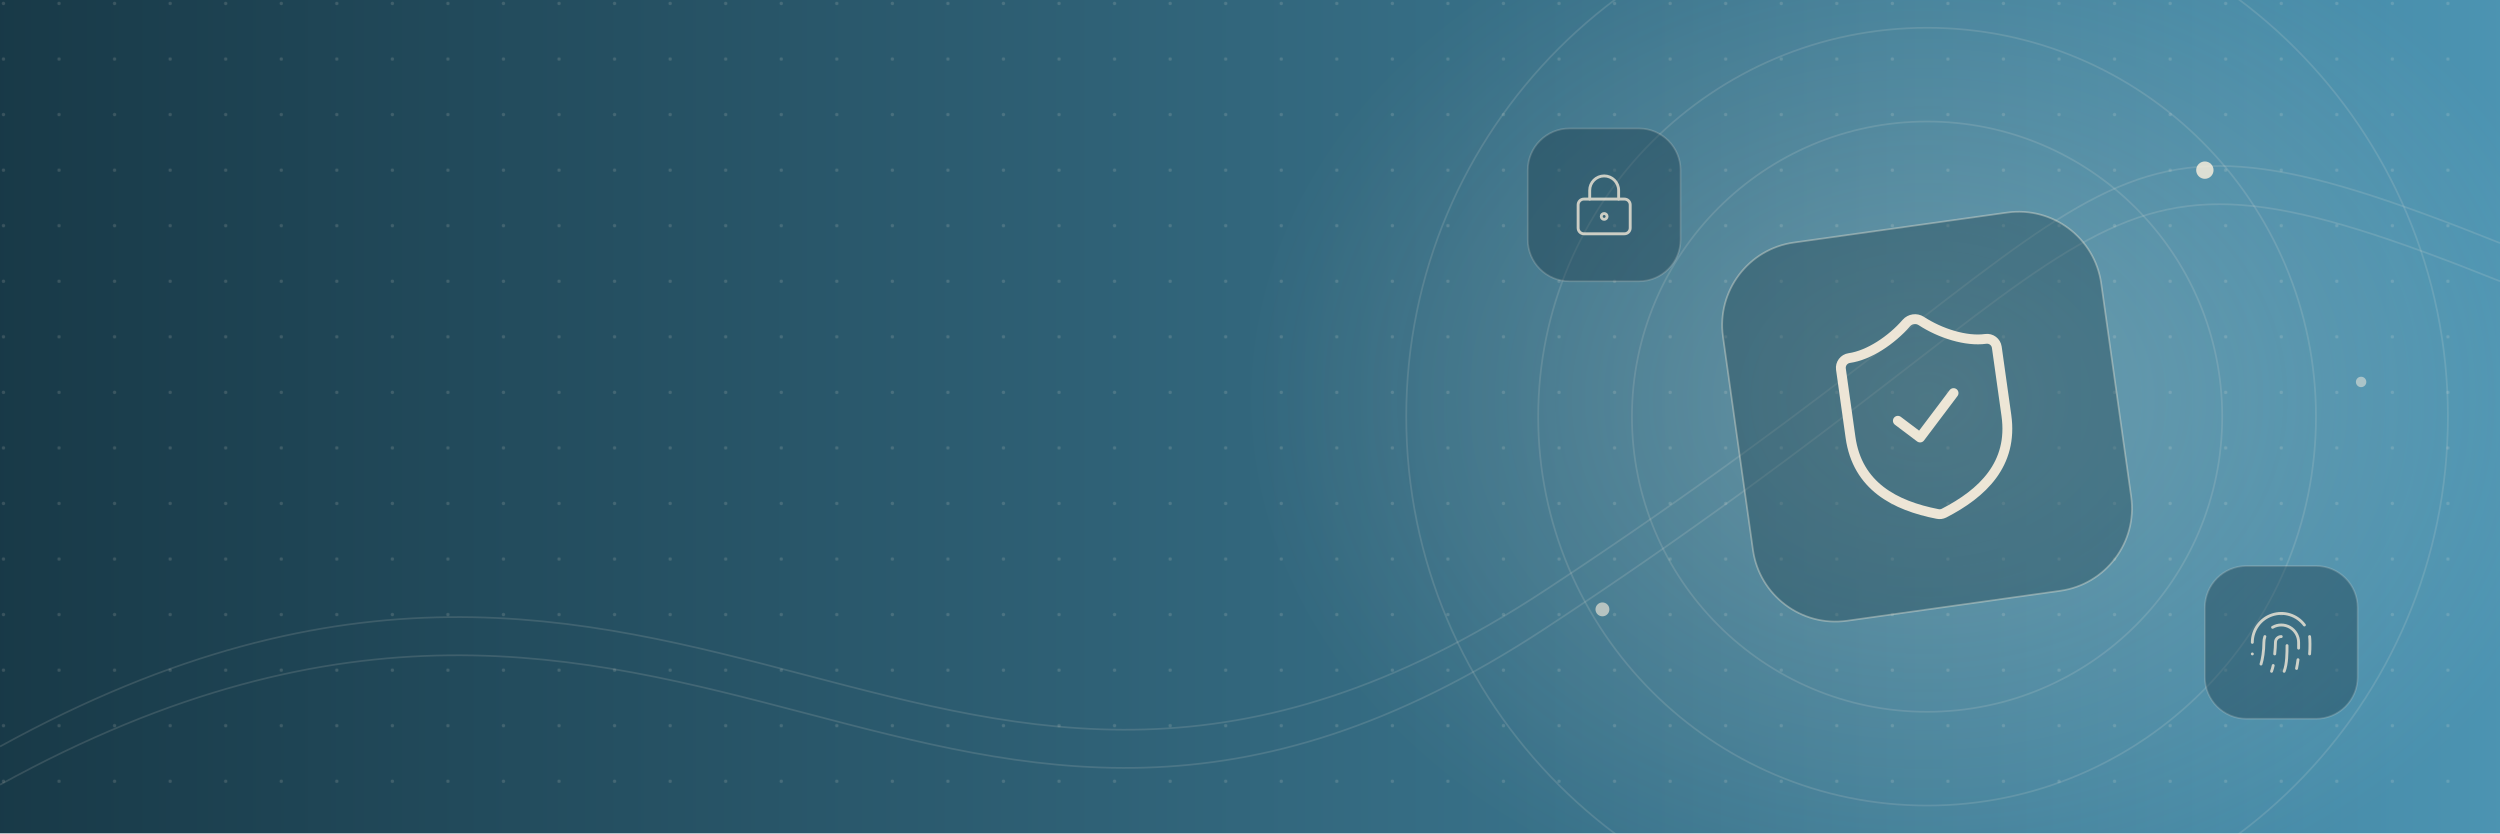
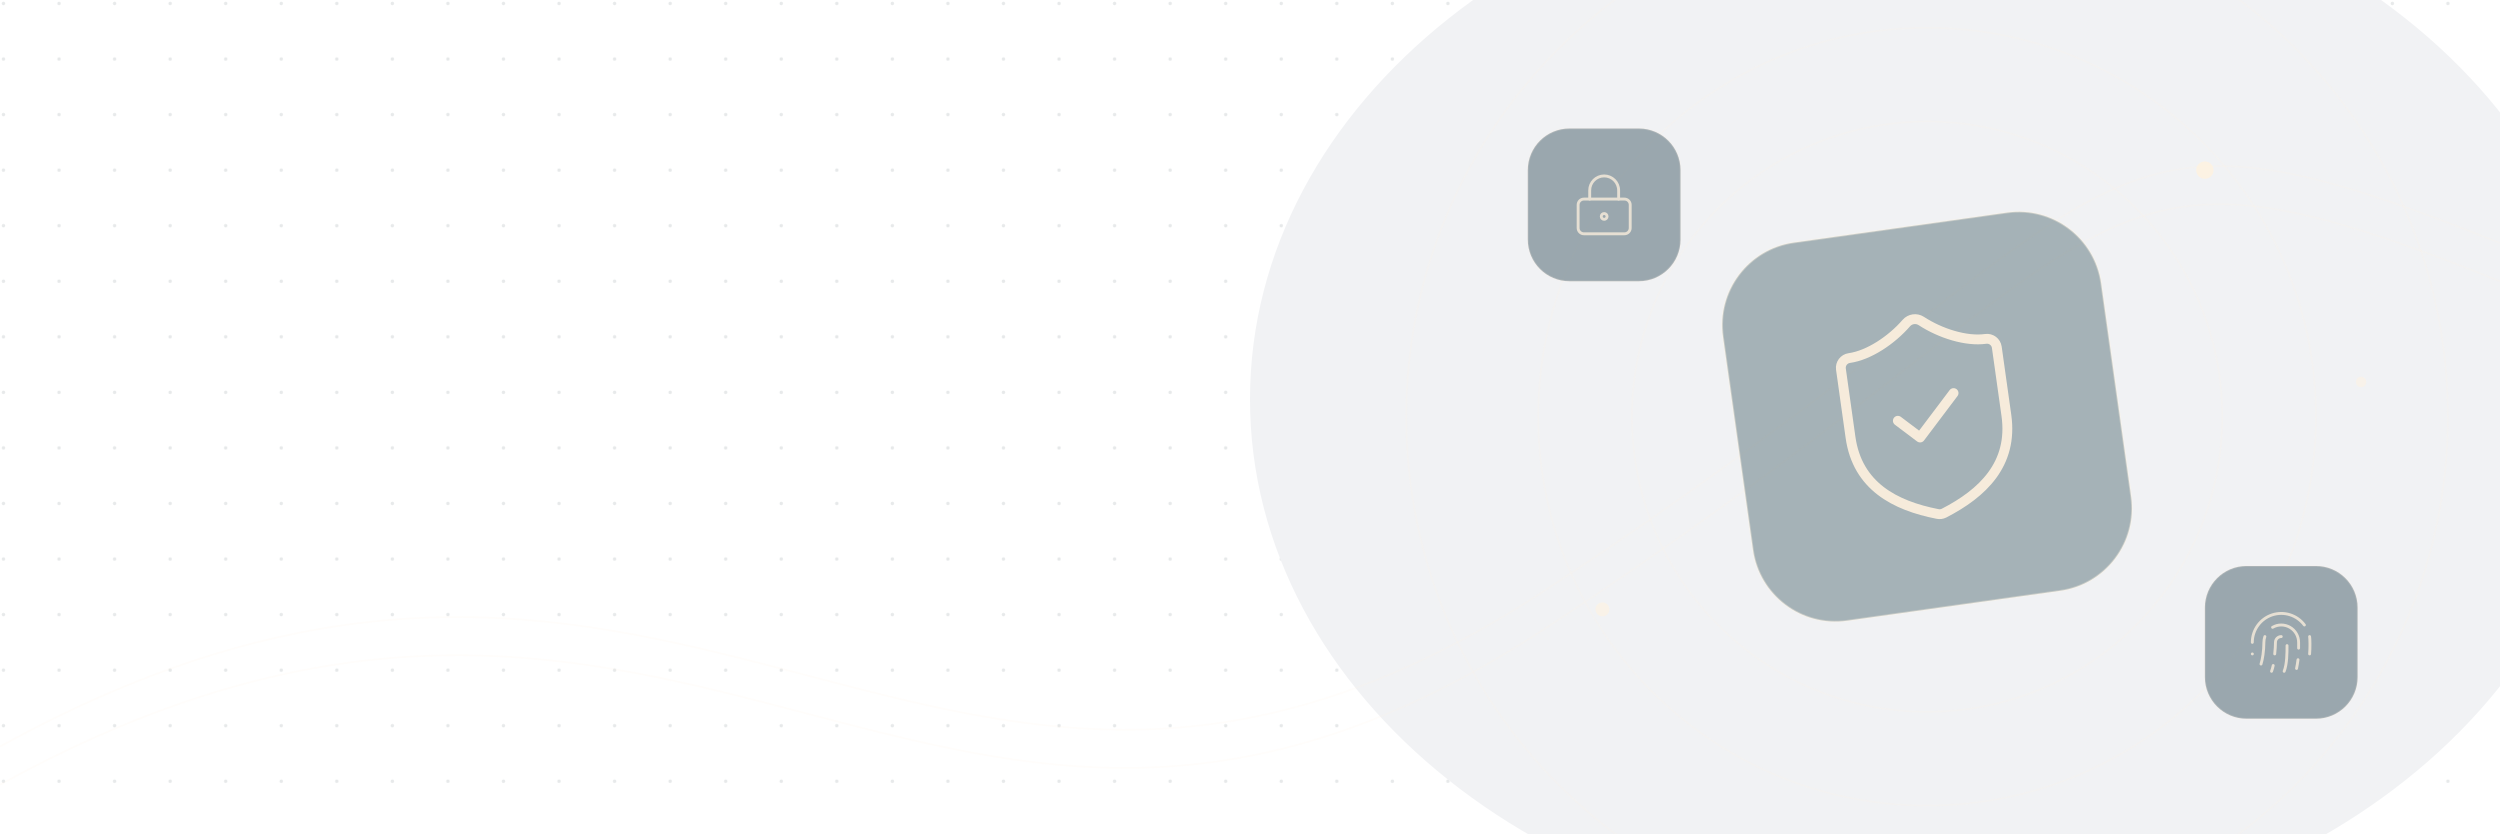
<svg xmlns="http://www.w3.org/2000/svg" width="1440" height="480" viewBox="0 0 1440 480" fill="none">
  <defs>
-     <linearGradient id="base">
-       <stop stop-color="#183947" />
-       <stop offset="1" stop-color="#4c94b2" />
-     </linearGradient>
-     <radialGradient id="glow">
-       <stop stop-color="#fff2df" stop-opacity=".22" />
-       <stop offset="1" stop-color="#fff2df" stop-opacity="0" />
-     </radialGradient>
    <pattern id="dots" width="32" height="32" patternUnits="userSpaceOnUse">
-       <circle cx="2" cy="2" r="1" fill="#fff2df" opacity=".14" />
+       <circle cx="2" cy="2" r="1" fill="#102c2e" opacity=".1" />
    </pattern>
  </defs>
-   <path fill="url(#base)" d="M0 0h1440v480H0z" />
  <path fill="url(#dots)" d="M0 0h1440v480H0z" />
-   <ellipse cx="1110" cy="230" rx="390" ry="310" fill="url(#glow)" />
+   <ellipse cx="1110" cy="230" rx="390" ry="310" fill="#f1f2f4" />
  <g stroke="#fff2df" stroke-opacity=".13">
    <circle cx="1110" cy="240" r="170" />
    <circle cx="1110" cy="240" r="224" />
    <circle cx="1110" cy="240" r="300" />
    <path d="M0 430C400 210 540 570 890 340S1190 40 1440 140M0 452C400 232 540 592 890 362S1190 62 1440 162" />
  </g>
  <g transform="rotate(-8 1110 240)">
    <rect x="1000" y="130" width="220" height="220" rx="48" fill="#183947" fill-opacity=".35" stroke="#fff2df" stroke-opacity=".35" />
    <g transform="translate(1042 172)" opacity="0.9">
      <svg width="136" height="136" viewBox="0 0 24 24" fill="none" stroke="#fff2df" stroke-width="1" stroke-linecap="round" stroke-linejoin="round" class="lucide lucide-shield-check" aria-hidden="true">
        <path d="M20 13c0 5-3.5 7.5-7.66 8.95a1 1 0 0 1-.67-.01C7.5 20.5 4 18 4 13V6a1 1 0 0 1 1-1c2 0 4.5-1.2 6.24-2.72a1.17 1.17 0 0 1 1.52 0C14.51 3.81 17 5 19 5a1 1 0 0 1 1 1z" />
        <path d="m9 12 2 2 4-4" />
      </svg>
    </g>
  </g>
  <rect x="880" y="74" width="88" height="88" rx="24" fill="#183947" fill-opacity=".4" stroke="#fff2df" stroke-opacity=".18" />
  <g transform="translate(904 98)" opacity="0.75">
    <svg width="40" height="40" viewBox="0 0 24 24" fill="none" stroke="#fff2df" stroke-width="1" stroke-linecap="round" stroke-linejoin="round" class="lucide lucide-lock-keyhole" aria-hidden="true">
      <circle cx="12" cy="16" r="1" />
      <rect x="3" y="10" width="18" height="12" rx="2" />
      <path d="M7 10V7a5 5 0 0 1 10 0v3" />
    </svg>
  </g>
  <rect x="1270" y="326" width="88" height="88" rx="24" fill="#183947" fill-opacity=".4" stroke="#fff2df" stroke-opacity=".18" />
  <g transform="translate(1294 350)" opacity="0.75">
    <svg width="40" height="40" viewBox="0 0 24 24" fill="none" stroke="#fff2df" stroke-width="1" stroke-linecap="round" stroke-linejoin="round" class="lucide lucide-fingerprint-pattern" aria-hidden="true">
      <path d="M12 10a2 2 0 0 0-2 2c0 1.02-.1 2.51-.26 4" />
      <path d="M14 13.12c0 2.38 0 6.38-1 8.88" />
      <path d="M17.29 21.02c.12-.6.43-2.3.5-3.02" />
      <path d="M2 12a10 10 0 0 1 18-6" />
      <path d="M2 16h.01" />
      <path d="M21.8 16c.2-2 .131-5.354 0-6" />
      <path d="M5 19.5C5.5 18 6 15 6 12a6 6 0 0 1 .34-2" />
      <path d="M8.65 22c.21-.66.45-1.32.57-2" />
      <path d="M9 6.8a6 6 0 0 1 9 5.2v2" />
    </svg>
  </g>
  <g fill="#fff2df">
    <circle cx="1270" cy="98" r="5" opacity=".8" />
    <circle cx="923" cy="351" r="4" opacity=".6" />
    <circle cx="1360" cy="220" r="3" opacity=".5" />
  </g>
</svg>
